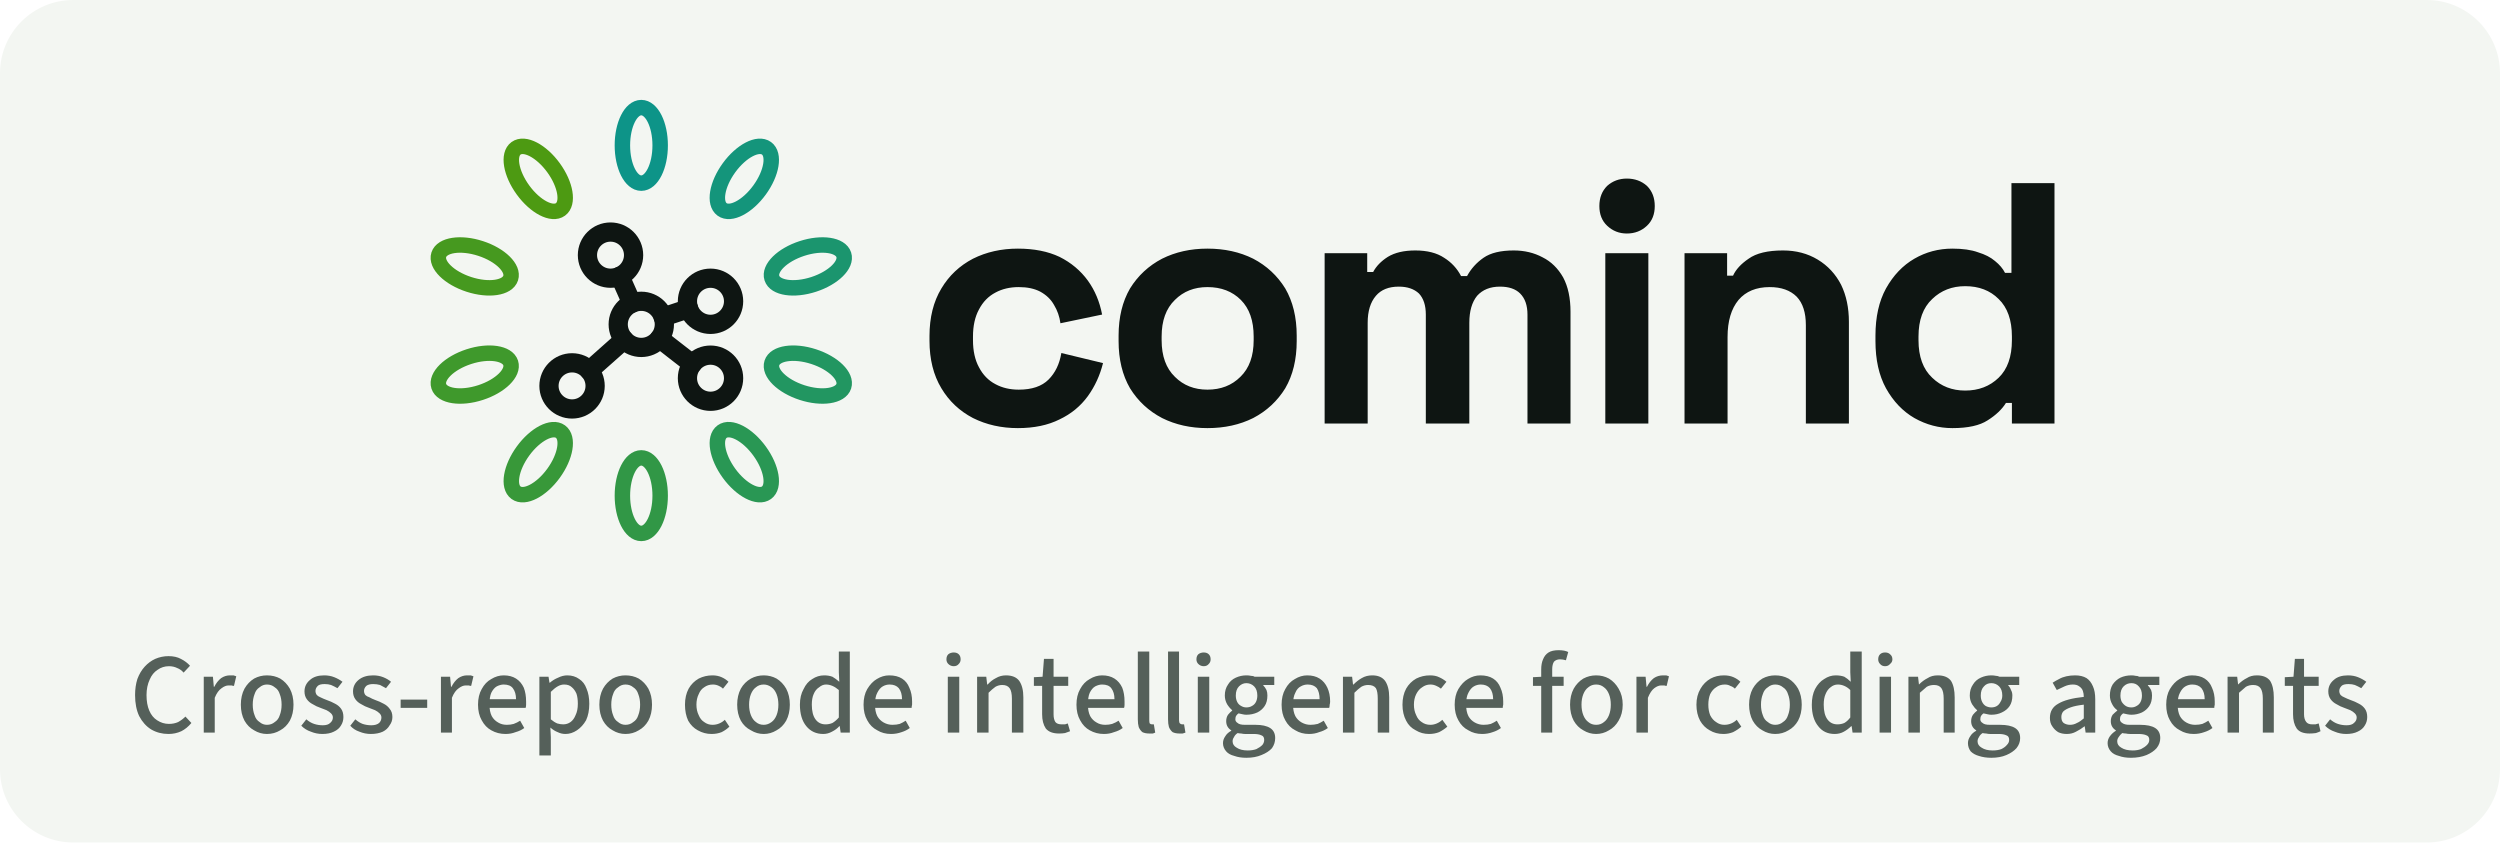
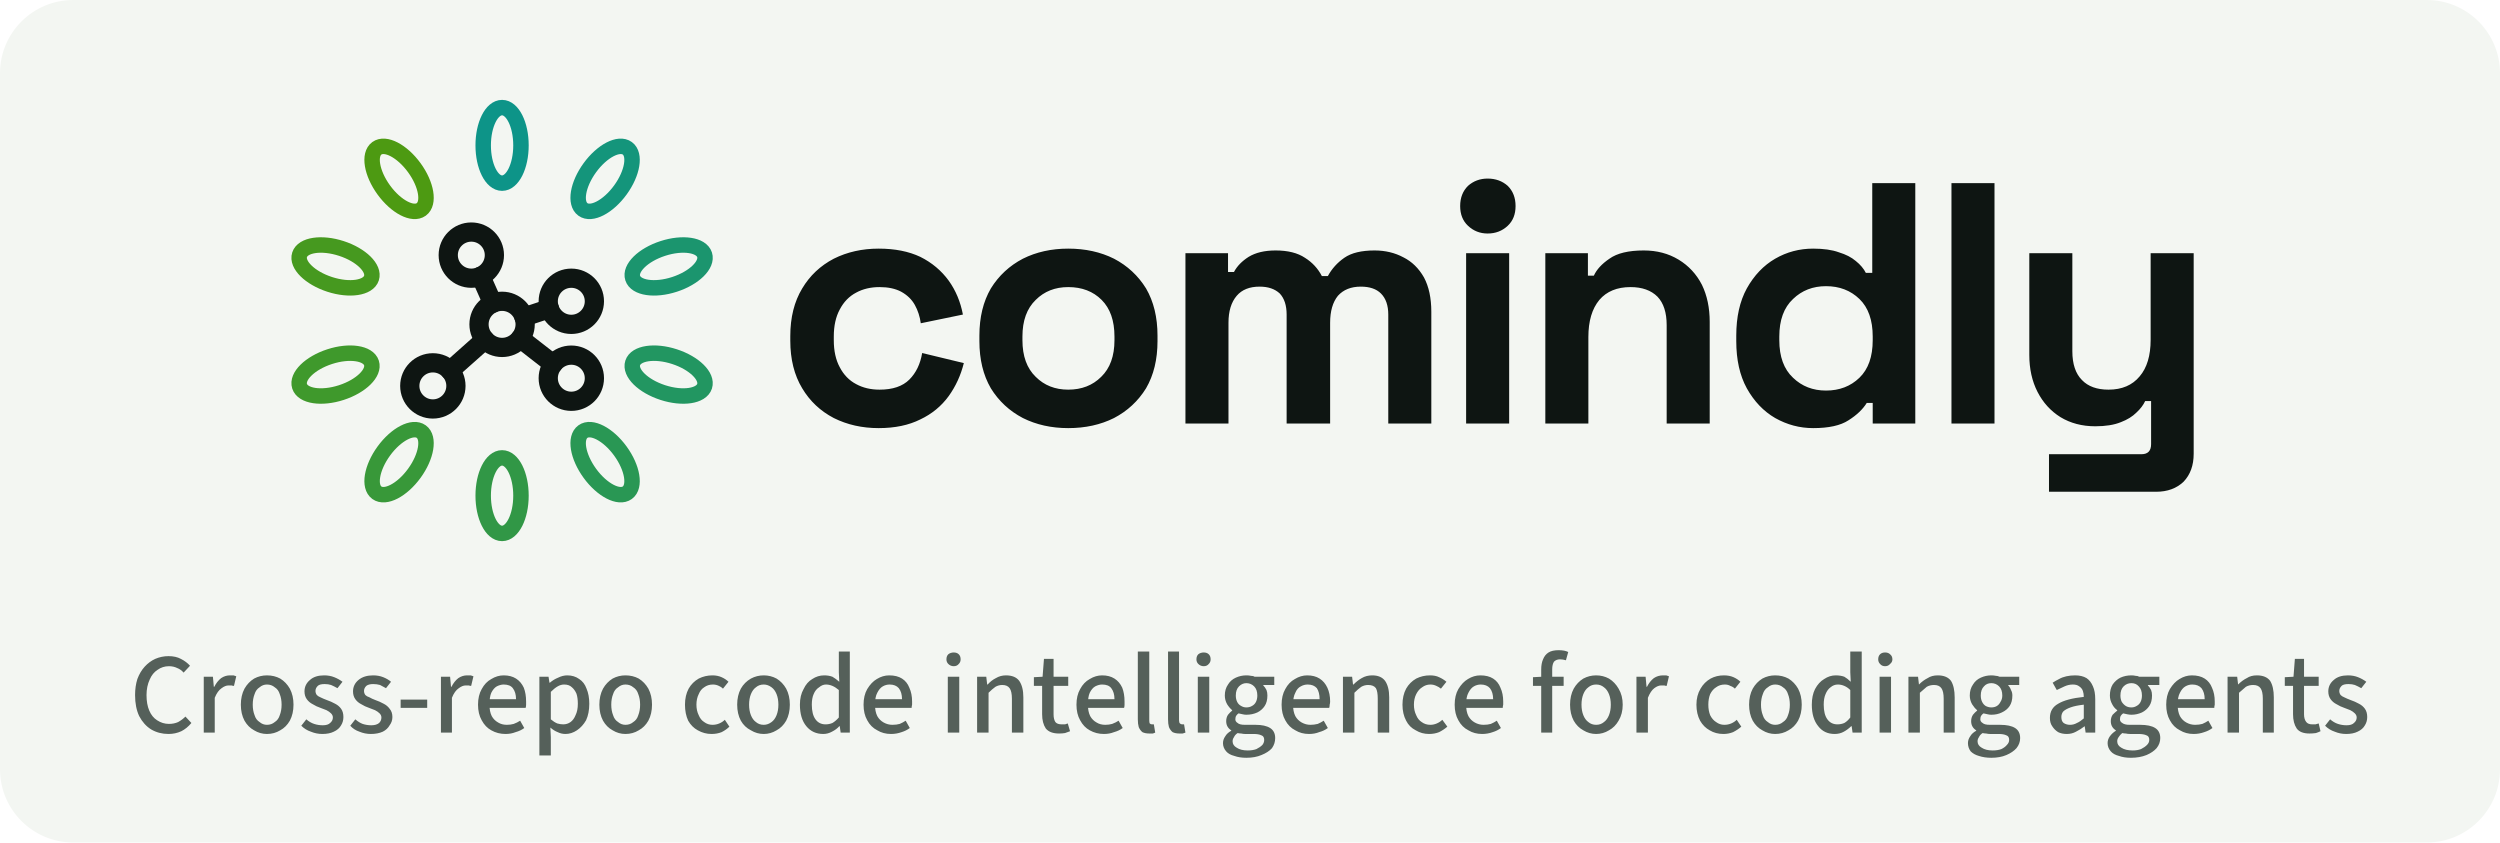
- <svg xmlns="http://www.w3.org/2000/svg" viewBox="0 0 546 184" width="546" height="184" role="img" aria-label="comind: cross-repo code intelligence for coding agents">
+ <svg xmlns="http://www.w3.org/2000/svg" viewBox="0 0 546 184" width="546" height="184" role="img" aria-label="comindly: cross-repo code intelligence for coding agents">
  <rect width="546" height="184" rx="16" fill="#F3F6F2" />
-   <g transform="translate(92.05632 22) scale(0.375)">
+   <g transform="translate(61.65504 22) scale(0.375)">
    <ellipse cx="128.0" cy="26.0" rx="11" ry="22" transform="rotate(0 128.0 26.0)" fill="none" stroke="#0D9488" stroke-width="9" />
    <ellipse cx="188.0" cy="45.5" rx="11" ry="22" transform="rotate(36 188.0 45.5)" fill="none" stroke="#14957B" stroke-width="9" />
    <ellipse cx="225.0" cy="96.5" rx="11" ry="22" transform="rotate(72 225.0 96.5)" fill="none" stroke="#1B956E" stroke-width="9" />
    <ellipse cx="225.0" cy="159.5" rx="11" ry="22" transform="rotate(108 225.0 159.5)" fill="none" stroke="#229661" stroke-width="9" />
    <ellipse cx="188.0" cy="210.5" rx="11" ry="22" transform="rotate(144 188.0 210.5)" fill="none" stroke="#299754" stroke-width="9" />
    <ellipse cx="128.0" cy="230.0" rx="11" ry="22" transform="rotate(180 128.0 230.0)" fill="none" stroke="#319746" stroke-width="9" />
    <ellipse cx="68.0" cy="210.5" rx="11" ry="22" transform="rotate(216 68.0 210.5)" fill="none" stroke="#389839" stroke-width="9" />
    <ellipse cx="31.0" cy="159.5" rx="11" ry="22" transform="rotate(252 31.0 159.5)" fill="none" stroke="#3F992C" stroke-width="9" />
    <ellipse cx="31.0" cy="96.5" rx="11" ry="22" transform="rotate(288 31.0 96.5)" fill="none" stroke="#46991F" stroke-width="9" />
    <ellipse cx="68.0" cy="45.5" rx="11" ry="22" transform="rotate(324 68.0 45.5)" fill="none" stroke="#4D9A12" stroke-width="9" />
    <g transform="translate(128 128) scale(0.56) translate(-128 -124)" fill="none" stroke="#0E1512" stroke-linecap="round" stroke-linejoin="round" stroke-width="20">
      <line x1="177.23" y1="111.59" x2="150.77" y2="120.41" />
      <line x1="181.06" y1="169.27" x2="146.94" y2="142.73" />
      <line x1="110.06" y1="143.94" x2="73.94" y2="176.06" />
      <line x1="118.25" y1="106.07" x2="105.75" y2="77.93" />
      <circle cx="128" cy="128" r="24" />
      <circle cx="200" cy="104" r="24" />
      <circle cx="200" cy="184" r="24" />
      <circle cx="56" cy="192" r="24" />
      <circle cx="96" cy="56" r="24" />
    </g>
  </g>
-   <path d="M222.3 93.5Q216.9 93.5 212.5 91.3Q208.1 89 205.6 84.8Q203 80.5 203 74.4V73.4Q203 67.3 205.6 63Q208.1 58.8 212.5 56.5Q216.9 54.3 222.3 54.3Q227.6 54.3 231.4 56.1Q235.2 58 237.6 61.3Q239.9 64.5 240.7 68.7L231.6 70.6Q231.3 68.4 230.2 66.6Q229.2 64.8 227.2 63.7Q225.3 62.7 222.5 62.7Q219.6 62.7 217.4 63.9Q215.1 65.1 213.8 67.6Q212.5 70 212.5 73.5V74.3Q212.5 77.8 213.8 80.2Q215.1 82.7 217.4 83.9Q219.6 85.1 222.5 85.1Q226.8 85.1 229 82.9Q231.2 80.7 231.8 77.1L240.9 79.3Q239.9 83.3 237.6 86.5Q235.2 89.8 231.4 91.6Q227.6 93.5 222.3 93.5ZM263.7 93.5Q258.2 93.5 253.8 91.3Q249.4 89 246.8 84.8Q244.3 80.5 244.3 74.5V73.3Q244.3 67.3 246.8 63Q249.4 58.8 253.8 56.5Q258.2 54.3 263.7 54.3Q269.3 54.3 273.7 56.5Q278.1 58.8 280.7 63Q283.2 67.3 283.2 73.3V74.5Q283.2 80.5 280.7 84.8Q278.1 89 273.7 91.3Q269.3 93.5 263.7 93.5ZM263.7 85.1Q268.1 85.1 270.9 82.3Q273.8 79.5 273.8 74.3V73.5Q273.8 68.3 271 65.5Q268.2 62.7 263.7 62.7Q259.4 62.7 256.6 65.5Q253.7 68.3 253.7 73.5V74.3Q253.7 79.5 256.6 82.3Q259.4 85.1 263.7 85.1ZM289.3 92.5V55.3H298.6V59.4H299.9Q300.9 57.5 303.1 56.1Q305.4 54.7 309.1 54.7Q313 54.7 315.4 56.3Q317.8 57.8 319.1 60.3H320.4Q321.7 57.9 324 56.3Q326.3 54.7 330.6 54.7Q334.1 54.7 336.9 56.2Q339.7 57.6 341.4 60.6Q343 63.6 343 68.1V92.5H333.6V68.7Q333.6 65.7 332 64.1Q330.5 62.6 327.6 62.6Q324.4 62.6 322.6 64.6Q320.9 66.7 320.9 70.5V92.5H311.4V68.7Q311.4 65.7 309.9 64.1Q308.3 62.6 305.5 62.6Q302.2 62.6 300.5 64.6Q298.7 66.7 298.7 70.5V92.5ZM350.6 92.5V55.3H360V92.5ZM355.3 51Q352.8 51 351 49.3Q349.3 47.7 349.3 45Q349.3 42.3 351 40.6Q352.8 39 355.3 39Q357.9 39 359.7 40.6Q361.4 42.3 361.4 45Q361.4 47.7 359.7 49.3Q357.9 51 355.3 51ZM367.9 92.5V55.3H377.2V60.2H378.5Q379.4 58.2 381.9 56.5Q384.4 54.7 389.4 54.7Q393.7 54.7 397 56.7Q400.3 58.7 402.1 62.2Q403.8 65.7 403.8 70.3V92.5H394.4V71Q394.4 66.9 392.4 64.8Q390.3 62.7 386.5 62.7Q382.1 62.7 379.7 65.5Q377.3 68.4 377.3 73.6V92.5ZM426.4 93.5Q422 93.5 418.1 91.3Q414.3 89.1 411.9 84.8Q409.6 80.6 409.6 74.5V73.3Q409.6 67.2 411.9 63Q414.3 58.7 418.1 56.5Q421.9 54.3 426.4 54.3Q429.8 54.3 432 55.1Q434.3 55.8 435.7 57Q437.2 58.2 437.9 59.6H439.3V40H448.7V92.5H439.4V88H438.1Q436.8 90.1 434.1 91.8Q431.5 93.5 426.4 93.5ZM429.2 85.3Q433.6 85.3 436.5 82.5Q439.4 79.7 439.4 74.3V73.5Q439.4 68.1 436.5 65.3Q433.7 62.5 429.2 62.5Q424.9 62.5 422 65.3Q419 68.1 419 73.5V74.3Q419 79.7 422 82.5Q424.9 85.3 429.2 85.3Z" fill="#0E1512" />
+   <path d="M191.9 93.5Q186.5 93.5 182.1 91.3Q177.7 89 175.2 84.8Q172.6 80.5 172.6 74.4V73.4Q172.6 67.3 175.2 63Q177.7 58.8 182.1 56.5Q186.5 54.3 191.9 54.3Q197.2 54.3 201 56.1Q204.8 58 207.2 61.3Q209.5 64.5 210.3 68.7L201.1 70.6Q200.8 68.4 199.8 66.6Q198.8 64.8 196.8 63.7Q194.9 62.7 192.1 62.7Q189.2 62.7 187 63.9Q184.7 65.1 183.4 67.6Q182.1 70 182.1 73.5V74.3Q182.1 77.8 183.4 80.2Q184.7 82.7 187 83.9Q189.2 85.1 192.1 85.1Q196.4 85.1 198.6 82.9Q200.8 80.7 201.4 77.1L210.5 79.3Q209.5 83.3 207.2 86.5Q204.8 89.8 201 91.6Q197.2 93.5 191.9 93.5ZM233.3 93.5Q227.8 93.5 223.4 91.3Q219 89 216.4 84.8Q213.9 80.5 213.9 74.5V73.3Q213.9 67.3 216.4 63Q219 58.8 223.4 56.5Q227.8 54.3 233.3 54.3Q238.9 54.3 243.3 56.5Q247.7 58.8 250.3 63Q252.8 67.3 252.8 73.3V74.5Q252.8 80.5 250.3 84.8Q247.7 89 243.3 91.3Q238.9 93.5 233.3 93.5ZM233.3 85.1Q237.7 85.1 240.5 82.3Q243.4 79.5 243.4 74.3V73.5Q243.4 68.3 240.6 65.5Q237.8 62.7 233.3 62.7Q229 62.7 226.2 65.5Q223.3 68.3 223.3 73.5V74.3Q223.3 79.5 226.2 82.3Q229 85.1 233.3 85.1ZM258.9 92.5V55.3H268.2V59.4H269.5Q270.5 57.5 272.7 56.1Q275 54.7 278.6 54.7Q282.6 54.7 285 56.3Q287.4 57.8 288.7 60.3H290Q291.3 57.9 293.6 56.3Q295.9 54.7 300.2 54.7Q303.7 54.7 306.5 56.2Q309.3 57.6 311 60.6Q312.6 63.6 312.6 68.1V92.5H303.2V68.7Q303.2 65.7 301.6 64.1Q300.1 62.6 297.2 62.6Q294 62.6 292.2 64.6Q290.5 66.7 290.5 70.5V92.5H281V68.7Q281 65.7 279.5 64.1Q277.9 62.6 275.1 62.6Q271.8 62.6 270.1 64.6Q268.3 66.7 268.3 70.5V92.5ZM320.2 92.5V55.3H329.6V92.5ZM324.9 51Q322.4 51 320.6 49.3Q318.9 47.7 318.9 45Q318.9 42.3 320.6 40.6Q322.4 39 324.9 39Q327.5 39 329.3 40.6Q331 42.3 331 45Q331 47.7 329.3 49.3Q327.5 51 324.9 51ZM337.5 92.5V55.3H346.8V60.2H348.1Q349 58.2 351.5 56.5Q354 54.7 359 54.7Q363.3 54.7 366.6 56.7Q369.9 58.7 371.7 62.2Q373.4 65.7 373.4 70.3V92.5H364V71Q364 66.9 362 64.8Q359.9 62.7 356.1 62.7Q351.7 62.7 349.3 65.5Q346.9 68.4 346.9 73.6V92.5ZM396 93.5Q391.6 93.5 387.7 91.3Q383.9 89.1 381.5 84.8Q379.2 80.6 379.2 74.5V73.3Q379.2 67.2 381.5 63Q383.9 58.7 387.7 56.5Q391.5 54.3 396 54.3Q399.4 54.3 401.6 55.1Q403.9 55.8 405.3 57Q406.8 58.2 407.5 59.6H408.9V40H418.3V92.5H409V88H407.7Q406.4 90.1 403.7 91.8Q401.1 93.5 396 93.5ZM398.8 85.3Q403.2 85.3 406.1 82.5Q409 79.7 409 74.3V73.5Q409 68.1 406.1 65.3Q403.2 62.5 398.8 62.5Q394.5 62.5 391.6 65.3Q388.6 68.1 388.6 73.5V74.3Q388.6 79.7 391.6 82.5Q394.5 85.3 398.8 85.3ZM426.2 92.5V40H435.6V92.5ZM447.5 107.4V99.2H467.7Q469.8 99.2 469.8 97V87.6H468.5Q467.9 88.9 466.6 90.1Q465.3 91.4 463.2 92.2Q461 93.1 457.6 93.1Q453.3 93.1 450 91.1Q446.8 89.1 445 85.6Q443.2 82.1 443.2 77.5V55.3H452.6V76.7Q452.6 80.9 454.7 83Q456.7 85.1 460.5 85.1Q464.9 85.1 467.3 82.2Q469.7 79.4 469.7 74.2V55.3H479.1V99.1Q479.1 102.9 476.9 105.2Q474.6 107.4 470.9 107.4Z" fill="#0E1512" />
  <path d="M36.8 160.3Q34.7 160.3 33 159.3Q31.4 158.3 30.4 156.4Q29.5 154.5 29.5 151.8Q29.5 149.9 30 148.3Q30.6 146.7 31.6 145.6Q32.6 144.5 33.9 143.9Q35.3 143.3 36.8 143.3Q38.4 143.3 39.5 143.9Q40.7 144.5 41.5 145.4L40.1 146.9Q39.5 146.2 38.7 145.9Q37.9 145.5 36.9 145.5Q35.5 145.5 34.4 146.3Q33.3 147 32.7 148.4Q32 149.9 32 151.8Q32 153.8 32.6 155.2Q33.2 156.6 34.3 157.3Q35.5 158.1 36.9 158.1Q38 158.1 38.9 157.7Q39.8 157.2 40.5 156.5L41.8 157.9Q40.8 159.1 39.6 159.7Q38.3 160.3 36.8 160.3ZM44.5 160V147.8H46.5L46.7 150H46.8Q47.4 148.8 48.3 148.1Q49.2 147.5 50.2 147.5Q50.7 147.5 51 147.5Q51.3 147.6 51.6 147.7L51.1 149.8Q50.8 149.8 50.6 149.7Q50.3 149.7 49.9 149.7Q49.2 149.7 48.4 150.3Q47.5 150.9 46.9 152.4V160ZM58.3 160.3Q56.8 160.3 55.5 159.5Q54.2 158.8 53.4 157.4Q52.6 155.9 52.6 153.9Q52.6 151.9 53.4 150.4Q54.2 149 55.5 148.2Q56.8 147.5 58.3 147.5Q59.9 147.5 61.2 148.2Q62.5 149 63.3 150.4Q64.1 151.9 64.1 153.9Q64.1 155.9 63.3 157.4Q62.5 158.8 61.2 159.5Q59.9 160.3 58.3 160.3ZM58.3 158.3Q59.3 158.3 60 157.7Q60.8 157.2 61.1 156.2Q61.5 155.2 61.5 153.9Q61.5 152.6 61.1 151.6Q60.8 150.6 60 150.1Q59.3 149.5 58.3 149.5Q57.4 149.5 56.7 150.1Q55.9 150.6 55.6 151.6Q55.2 152.6 55.2 153.9Q55.2 155.2 55.6 156.2Q55.9 157.2 56.7 157.7Q57.4 158.3 58.3 158.3ZM70.4 160.3Q69.1 160.3 67.9 159.8Q66.7 159.4 65.8 158.5L66.9 157.1Q67.7 157.8 68.6 158.1Q69.5 158.4 70.5 158.4Q71.6 158.4 72.1 157.9Q72.7 157.4 72.7 156.7Q72.7 156.2 72.3 155.8Q71.9 155.4 71.3 155.1Q70.7 154.9 70 154.6Q69.1 154.3 68.3 153.8Q67.5 153.4 67 152.7Q66.5 152 66.5 151Q66.5 149.5 67.7 148.5Q68.8 147.5 70.8 147.5Q72 147.5 73 147.9Q74 148.3 74.8 148.9L73.7 150.3Q73 149.9 72.3 149.6Q71.7 149.4 70.9 149.4Q69.8 149.4 69.4 149.8Q68.9 150.3 68.9 150.9Q68.9 151.4 69.2 151.8Q69.5 152.1 70 152.3Q70.6 152.6 71.4 152.9Q72.3 153.2 73.2 153.7Q74 154.1 74.5 154.8Q75 155.5 75 156.6Q75 157.6 74.5 158.4Q74 159.3 72.9 159.8Q71.9 160.3 70.4 160.3ZM81 160.3Q79.7 160.3 78.5 159.8Q77.3 159.4 76.5 158.5L77.6 157.1Q78.4 157.8 79.2 158.1Q80.1 158.4 81.1 158.4Q82.2 158.4 82.8 157.9Q83.3 157.4 83.3 156.7Q83.3 156.2 82.9 155.8Q82.5 155.4 81.9 155.1Q81.3 154.9 80.6 154.6Q79.7 154.3 78.9 153.8Q78.1 153.4 77.6 152.7Q77.1 152 77.1 151Q77.1 149.5 78.3 148.5Q79.5 147.5 81.5 147.5Q82.7 147.5 83.7 147.9Q84.7 148.3 85.4 148.9L84.3 150.3Q83.6 149.9 83 149.6Q82.3 149.4 81.5 149.4Q80.5 149.4 80 149.8Q79.5 150.3 79.5 150.9Q79.5 151.4 79.8 151.8Q80.1 152.1 80.7 152.3Q81.2 152.6 82 152.9Q82.9 153.2 83.8 153.7Q84.6 154.1 85.1 154.8Q85.7 155.5 85.7 156.6Q85.7 157.6 85.1 158.4Q84.6 159.3 83.6 159.8Q82.5 160.3 81 160.3ZM87.5 154.6V152.8H93.3V154.6ZM96.3 160V147.8H98.3L98.5 150H98.6Q99.2 148.8 100.1 148.1Q101 147.5 102 147.5Q102.5 147.5 102.8 147.5Q103.1 147.6 103.4 147.7L102.9 149.8Q102.6 149.8 102.4 149.7Q102.1 149.7 101.7 149.7Q101 149.7 100.2 150.3Q99.3 150.9 98.7 152.4V160ZM110.4 160.3Q108.7 160.3 107.3 159.5Q106 158.8 105.2 157.3Q104.4 155.9 104.4 153.9Q104.4 151.9 105.2 150.5Q106 149 107.3 148.3Q108.6 147.5 110 147.5Q111.6 147.5 112.7 148.2Q113.8 148.9 114.4 150.2Q114.9 151.5 114.9 153.2Q114.9 153.6 114.9 153.9Q114.9 154.3 114.8 154.6H106.2V152.7H112.7Q112.7 151.2 112 150.3Q111.4 149.5 110 149.5Q109.3 149.5 108.5 149.9Q107.8 150.3 107.3 151.3Q106.9 152.2 106.9 153.9Q106.9 155.4 107.4 156.4Q107.9 157.3 108.8 157.8Q109.6 158.3 110.7 158.3Q111.5 158.3 112.2 158.1Q113 157.8 113.6 157.4L114.5 159Q113.7 159.6 112.6 159.9Q111.6 160.3 110.4 160.3ZM117.8 165V147.8H119.8L120 149.1H120.1Q120.9 148.4 121.9 148Q122.9 147.5 123.9 147.5Q125.4 147.5 126.5 148.3Q127.6 149 128.1 150.4Q128.7 151.8 128.7 153.7Q128.7 155.8 128 157.3Q127.2 158.7 126 159.5Q124.8 160.3 123.5 160.3Q122.6 160.3 121.8 159.9Q121 159.6 120.2 158.9L120.3 161V165ZM123 158.2Q123.9 158.2 124.6 157.7Q125.3 157.2 125.7 156.2Q126.2 155.2 126.2 153.7Q126.2 152.4 125.9 151.5Q125.5 150.6 124.9 150.1Q124.3 149.5 123.2 149.5Q122.5 149.5 121.8 149.9Q121.1 150.3 120.3 151.1V157.1Q121 157.7 121.7 158Q122.4 158.2 123 158.2ZM136.6 160.3Q135.1 160.3 133.8 159.5Q132.5 158.8 131.7 157.4Q130.9 155.9 130.9 153.9Q130.9 151.9 131.7 150.4Q132.5 149 133.8 148.2Q135.1 147.5 136.6 147.5Q138.2 147.5 139.5 148.2Q140.8 149 141.6 150.4Q142.4 151.9 142.4 153.9Q142.4 155.9 141.6 157.4Q140.8 158.8 139.5 159.5Q138.2 160.3 136.6 160.3ZM136.6 158.3Q137.6 158.3 138.3 157.7Q139.1 157.2 139.4 156.2Q139.8 155.2 139.8 153.9Q139.8 152.6 139.4 151.6Q139.1 150.6 138.3 150.1Q137.6 149.5 136.6 149.5Q135.7 149.5 135 150.1Q134.2 150.6 133.9 151.6Q133.5 152.6 133.5 153.9Q133.5 155.2 133.9 156.2Q134.2 157.2 135 157.7Q135.7 158.3 136.6 158.3ZM155.4 160.3Q153.8 160.3 152.4 159.5Q151.1 158.8 150.3 157.4Q149.6 155.9 149.6 153.9Q149.6 151.9 150.4 150.4Q151.2 149 152.6 148.2Q154 147.5 155.6 147.5Q156.7 147.5 157.6 147.9Q158.5 148.3 159.1 148.9L157.9 150.4Q157.5 150 157 149.8Q156.4 149.5 155.7 149.5Q154.6 149.5 153.8 150.1Q153 150.6 152.6 151.6Q152.1 152.6 152.1 153.9Q152.1 155.2 152.6 156.2Q153 157.2 153.8 157.7Q154.6 158.3 155.6 158.3Q156.4 158.3 157.1 158Q157.8 157.7 158.3 157.2L159.3 158.7Q158.6 159.4 157.6 159.9Q156.6 160.3 155.4 160.3ZM166.8 160.3Q165.3 160.3 164 159.5Q162.6 158.8 161.8 157.4Q161 155.9 161 153.9Q161 151.9 161.8 150.4Q162.6 149 164 148.2Q165.3 147.5 166.8 147.5Q168.3 147.5 169.6 148.2Q170.9 149 171.7 150.4Q172.5 151.9 172.5 153.9Q172.5 155.9 171.7 157.4Q170.9 158.8 169.6 159.5Q168.3 160.3 166.8 160.3ZM166.8 158.3Q167.7 158.3 168.5 157.7Q169.2 157.2 169.6 156.2Q170 155.2 170 153.9Q170 152.6 169.6 151.6Q169.2 150.6 168.5 150.1Q167.7 149.5 166.8 149.5Q165.8 149.5 165.1 150.1Q164.4 150.6 164 151.6Q163.6 152.6 163.6 153.9Q163.6 155.2 164 156.2Q164.4 157.2 165.1 157.7Q165.8 158.3 166.8 158.3ZM179.8 160.3Q177.5 160.3 176.1 158.6Q174.7 156.9 174.7 153.9Q174.7 151.9 175.5 150.5Q176.2 149 177.4 148.3Q178.6 147.5 180 147.5Q181 147.5 181.8 147.8Q182.5 148.2 183.3 148.9L183.2 146.8V142.3H185.6V160H183.6L183.4 158.6H183.3Q182.7 159.3 181.7 159.8Q180.8 160.3 179.8 160.3ZM180.3 158.2Q181.1 158.2 181.8 157.9Q182.5 157.5 183.2 156.7V150.7Q182.5 150.1 181.8 149.8Q181.1 149.5 180.4 149.5Q179.6 149.5 178.9 150.1Q178.1 150.6 177.7 151.6Q177.3 152.5 177.3 153.9Q177.3 156 178.1 157.1Q178.9 158.2 180.3 158.2ZM194.6 160.3Q192.9 160.3 191.6 159.5Q190.2 158.8 189.4 157.3Q188.6 155.9 188.6 153.9Q188.6 151.9 189.4 150.5Q190.3 149 191.5 148.3Q192.8 147.5 194.2 147.5Q195.9 147.5 197 148.2Q198.1 148.9 198.6 150.2Q199.2 151.5 199.2 153.2Q199.2 153.6 199.2 153.9Q199.1 154.3 199.1 154.6H190.5V152.7H197Q197 151.2 196.3 150.3Q195.6 149.5 194.3 149.5Q193.5 149.5 192.8 149.9Q192.1 150.3 191.6 151.3Q191.1 152.2 191.1 153.9Q191.1 155.4 191.6 156.4Q192.1 157.3 193 157.8Q193.9 158.3 194.9 158.3Q195.8 158.3 196.5 158.1Q197.2 157.8 197.8 157.4L198.7 159Q197.9 159.6 196.9 159.9Q195.8 160.3 194.6 160.3ZM207 160V147.8H209.5V160ZM208.3 145.5Q207.6 145.5 207.1 145Q206.7 144.6 206.7 144Q206.7 143.3 207.1 142.9Q207.6 142.5 208.3 142.5Q209 142.5 209.4 142.9Q209.8 143.3 209.8 144Q209.8 144.6 209.4 145Q209 145.5 208.3 145.5ZM213.4 160V147.8H215.4L215.6 149.5H215.7Q216.5 148.6 217.5 148.1Q218.5 147.5 219.7 147.5Q221.7 147.5 222.6 148.7Q223.5 150 223.5 152.3V160H221V152.6Q221 151 220.5 150.3Q220 149.6 218.9 149.6Q218.1 149.6 217.4 150Q216.7 150.5 215.9 151.3V160ZM231.3 160.2Q229.3 160.2 228.4 159.1Q227.6 157.9 227.6 156V149.8H225.8V147.9L227.7 147.8L228 143.9H230.1V147.8H233.3V149.8H230.1V156Q230.1 157.1 230.5 157.7Q230.9 158.2 231.9 158.2Q232.2 158.2 232.6 158.2Q232.9 158.1 233.2 158L233.7 159.7Q233.2 159.9 232.6 160.1Q232 160.2 231.3 160.2ZM241.1 160.3Q239.4 160.3 238 159.5Q236.7 158.8 235.9 157.3Q235.1 155.9 235.1 153.9Q235.1 151.9 235.9 150.5Q236.7 149 238 148.3Q239.3 147.5 240.7 147.5Q242.3 147.5 243.4 148.2Q244.5 148.9 245.1 150.2Q245.6 151.5 245.6 153.2Q245.6 153.6 245.6 153.9Q245.6 154.3 245.5 154.6H236.9V152.7H243.4Q243.4 151.2 242.7 150.3Q242.1 149.5 240.7 149.5Q240 149.5 239.2 149.9Q238.5 150.3 238 151.3Q237.6 152.2 237.6 153.9Q237.6 155.4 238.1 156.4Q238.6 157.3 239.5 157.8Q240.3 158.3 241.4 158.3Q242.2 158.3 242.9 158.1Q243.7 157.8 244.3 157.4L245.2 159Q244.4 159.6 243.3 159.9Q242.3 160.3 241.1 160.3ZM251 160.2Q250.1 160.2 249.5 159.9Q249 159.5 248.7 158.8Q248.5 158.1 248.5 157.1V142.3H251V157.3Q251 157.8 251.1 158Q251.3 158.2 251.6 158.2Q251.7 158.2 251.8 158.2Q251.9 158.2 252 158.2L252.3 160Q252.1 160.1 251.8 160.2Q251.4 160.2 251 160.2ZM257.6 160.2Q256.7 160.2 256.1 159.9Q255.6 159.5 255.3 158.8Q255.1 158.1 255.1 157.1V142.3H257.5V157.3Q257.5 157.8 257.7 158Q257.9 158.2 258.2 158.2Q258.3 158.2 258.3 158.2Q258.4 158.2 258.6 158.2L258.9 160Q258.7 160.1 258.3 160.2Q258 160.2 257.6 160.2ZM261.6 160V147.8H264.1V160ZM262.9 145.5Q262.2 145.5 261.7 145Q261.3 144.6 261.3 144Q261.3 143.3 261.7 142.9Q262.2 142.5 262.9 142.5Q263.6 142.5 264 142.9Q264.4 143.3 264.4 144Q264.4 144.6 264 145Q263.6 145.5 262.9 145.5ZM272.2 165.5Q270.7 165.5 269.6 165.1Q268.4 164.8 267.8 164.1Q267.1 163.3 267.1 162.3Q267.1 161.5 267.6 160.8Q268 160.1 268.9 159.6V159.5Q268.4 159.2 268.1 158.7Q267.8 158.2 267.8 157.5Q267.8 156.7 268.2 156.1Q268.6 155.6 269.1 155.2V155.1Q268.5 154.6 268 153.8Q267.5 152.9 267.5 151.9Q267.5 150.5 268.2 149.5Q268.8 148.5 269.9 148Q271 147.5 272.2 147.5Q272.8 147.5 273.2 147.6Q273.7 147.6 274 147.8H278.3V149.6H275.9V149.7Q276.3 150.1 276.6 150.7Q276.8 151.2 276.8 151.9Q276.8 153.3 276.2 154.2Q275.6 155.1 274.6 155.6Q273.5 156.1 272.2 156.1Q271.8 156.1 271.4 156Q270.9 155.9 270.5 155.8Q270.2 156 270 156.3Q269.8 156.6 269.8 157.1Q269.8 157.6 270.3 157.9Q270.7 158.3 271.9 158.3H274.2Q276.3 158.3 277.4 159Q278.5 159.7 278.5 161.2Q278.5 162.4 277.8 163.4Q277 164.3 275.5 164.9Q274.1 165.5 272.2 165.5ZM272.2 154.5Q272.9 154.5 273.4 154.2Q274 153.9 274.3 153.3Q274.6 152.7 274.6 151.9Q274.6 150.6 273.9 149.9Q273.2 149.2 272.2 149.2Q271.3 149.2 270.6 149.9Q269.9 150.6 269.9 151.9Q269.9 152.7 270.2 153.3Q270.5 153.9 271.1 154.2Q271.6 154.5 272.2 154.5ZM272.5 163.9Q273.6 163.9 274.4 163.6Q275.2 163.2 275.7 162.7Q276.1 162.2 276.1 161.6Q276.1 160.8 275.5 160.6Q274.9 160.3 273.8 160.3H271.9Q271.5 160.3 271.1 160.2Q270.7 160.2 270.3 160.1Q269.7 160.5 269.5 161Q269.2 161.4 269.2 161.9Q269.2 162.8 270.1 163.3Q271 163.9 272.5 163.9ZM285.9 160.3Q284.2 160.3 282.9 159.5Q281.5 158.8 280.7 157.3Q279.9 155.9 279.9 153.9Q279.9 151.9 280.7 150.5Q281.5 149 282.8 148.3Q284.1 147.5 285.5 147.5Q287.1 147.5 288.2 148.2Q289.3 148.9 289.9 150.2Q290.5 151.5 290.5 153.2Q290.5 153.6 290.4 153.9Q290.4 154.3 290.3 154.6H281.7V152.7H288.2Q288.2 151.2 287.6 150.3Q286.9 149.5 285.6 149.5Q284.8 149.5 284.1 149.9Q283.3 150.3 282.9 151.3Q282.4 152.2 282.4 153.9Q282.4 155.4 282.9 156.4Q283.4 157.3 284.3 157.8Q285.2 158.3 286.2 158.3Q287 158.3 287.8 158.1Q288.5 157.8 289.1 157.4L290 159Q289.2 159.6 288.1 159.9Q287.1 160.3 285.9 160.3ZM293.3 160V147.8H295.3L295.5 149.5H295.6Q296.5 148.6 297.4 148.1Q298.4 147.5 299.7 147.5Q301.6 147.5 302.5 148.7Q303.4 150 303.4 152.3V160H300.9V152.6Q300.9 151 300.5 150.3Q300 149.6 298.8 149.6Q298 149.6 297.3 150Q296.6 150.5 295.8 151.3V160ZM312.1 160.3Q310.5 160.3 309.2 159.5Q307.8 158.8 307.1 157.4Q306.3 155.9 306.3 153.9Q306.3 151.9 307.1 150.4Q307.9 149 309.3 148.2Q310.7 147.5 312.3 147.5Q313.5 147.5 314.3 147.9Q315.2 148.3 315.9 148.9L314.7 150.4Q314.2 150 313.7 149.8Q313.1 149.5 312.4 149.5Q311.4 149.5 310.6 150.1Q309.8 150.6 309.3 151.6Q308.8 152.6 308.8 153.9Q308.8 155.2 309.3 156.2Q309.7 157.2 310.5 157.7Q311.3 158.3 312.4 158.3Q313.1 158.3 313.8 158Q314.5 157.7 315 157.2L316.1 158.7Q315.3 159.4 314.3 159.9Q313.3 160.3 312.1 160.3ZM323.7 160.3Q322 160.3 320.7 159.5Q319.3 158.8 318.5 157.3Q317.7 155.9 317.7 153.9Q317.7 151.9 318.5 150.5Q319.4 149 320.6 148.3Q321.9 147.5 323.3 147.5Q325 147.5 326.1 148.2Q327.2 148.9 327.7 150.2Q328.3 151.5 328.3 153.2Q328.3 153.6 328.3 153.9Q328.2 154.3 328.2 154.6H319.6V152.7H326.1Q326.1 151.2 325.4 150.3Q324.7 149.5 323.4 149.5Q322.6 149.5 321.9 149.9Q321.2 150.3 320.7 151.3Q320.2 152.2 320.2 153.9Q320.2 155.4 320.7 156.4Q321.2 157.3 322.1 157.8Q323 158.3 324 158.3Q324.9 158.3 325.6 158.1Q326.3 157.8 326.9 157.4L327.8 159Q327 159.6 326 159.9Q324.9 160.3 323.7 160.3ZM336.6 160V146.2Q336.6 144.9 337 144Q337.4 143 338.2 142.5Q339 142 340.4 142Q341 142 341.6 142.1Q342.1 142.2 342.5 142.4L342 144.2Q341.3 144 340.7 144Q339.9 144 339.4 144.5Q339 145.1 339 146.2V160ZM334.8 149.8V147.9L336.7 147.8H341.5V149.8ZM348.6 160.3Q347.1 160.3 345.8 159.5Q344.5 158.8 343.7 157.4Q342.9 155.9 342.9 153.9Q342.9 151.9 343.7 150.4Q344.5 149 345.8 148.2Q347.1 147.5 348.6 147.5Q350.1 147.5 351.4 148.2Q352.7 149 353.5 150.4Q354.4 151.9 354.4 153.9Q354.4 155.9 353.5 157.4Q352.7 158.8 351.4 159.5Q350.1 160.3 348.6 160.3ZM348.6 158.3Q349.6 158.3 350.3 157.7Q351 157.2 351.4 156.2Q351.8 155.2 351.8 153.9Q351.8 152.6 351.4 151.6Q351 150.6 350.3 150.1Q349.6 149.5 348.6 149.5Q347.6 149.5 346.9 150.1Q346.2 150.6 345.8 151.6Q345.4 152.6 345.4 153.9Q345.4 155.2 345.8 156.2Q346.2 157.2 346.9 157.7Q347.6 158.3 348.6 158.3ZM357.4 160V147.8H359.4L359.6 150H359.7Q360.3 148.8 361.2 148.1Q362.1 147.5 363.2 147.5Q363.6 147.5 363.9 147.5Q364.2 147.6 364.5 147.7L364 149.8Q363.7 149.8 363.5 149.7Q363.2 149.7 362.8 149.7Q362.1 149.7 361.3 150.3Q360.5 150.9 359.9 152.4V160ZM376.4 160.3Q374.7 160.3 373.4 159.5Q372.1 158.8 371.3 157.4Q370.5 155.9 370.5 153.9Q370.5 151.9 371.4 150.4Q372.2 149 373.6 148.2Q374.9 147.5 376.5 147.5Q377.7 147.5 378.6 147.9Q379.5 148.3 380.1 148.9L378.9 150.4Q378.5 150 377.9 149.8Q377.4 149.5 376.7 149.5Q375.6 149.5 374.8 150.1Q374 150.6 373.5 151.6Q373.1 152.6 373.1 153.9Q373.1 155.2 373.5 156.2Q374 157.2 374.8 157.7Q375.6 158.3 376.6 158.3Q377.4 158.3 378.1 158Q378.8 157.7 379.3 157.2L380.3 158.7Q379.5 159.4 378.5 159.9Q377.5 160.3 376.4 160.3ZM387.7 160.3Q386.2 160.3 384.9 159.5Q383.6 158.8 382.8 157.4Q382 155.9 382 153.9Q382 151.9 382.8 150.4Q383.6 149 384.9 148.2Q386.2 147.5 387.7 147.5Q389.3 147.5 390.6 148.2Q391.9 149 392.7 150.4Q393.5 151.9 393.5 153.9Q393.5 155.9 392.7 157.4Q391.9 158.8 390.6 159.5Q389.3 160.3 387.7 160.3ZM387.7 158.3Q388.7 158.3 389.4 157.7Q390.2 157.2 390.5 156.2Q390.9 155.2 390.9 153.9Q390.9 152.6 390.5 151.6Q390.2 150.6 389.4 150.1Q388.7 149.5 387.7 149.5Q386.8 149.5 386.1 150.1Q385.3 150.6 385 151.6Q384.6 152.6 384.6 153.9Q384.6 155.2 385 156.2Q385.3 157.2 386.1 157.7Q386.8 158.3 387.7 158.3ZM400.7 160.3Q398.4 160.3 397.1 158.6Q395.7 156.9 395.7 153.9Q395.7 151.9 396.4 150.5Q397.2 149 398.4 148.3Q399.6 147.5 400.9 147.5Q402 147.5 402.8 147.8Q403.5 148.2 404.2 148.9L404.1 146.8V142.3H406.6V160H404.6L404.4 158.6H404.3Q403.6 159.3 402.7 159.8Q401.8 160.3 400.7 160.3ZM401.3 158.2Q402.1 158.2 402.8 157.9Q403.5 157.5 404.1 156.7V150.7Q403.5 150.1 402.8 149.8Q402.1 149.5 401.4 149.5Q400.5 149.5 399.8 150.1Q399.1 150.6 398.7 151.6Q398.3 152.5 398.3 153.9Q398.3 156 399.1 157.1Q399.9 158.2 401.3 158.2ZM410.5 160V147.8H413V160ZM411.7 145.5Q411 145.5 410.6 145Q410.2 144.6 410.2 144Q410.2 143.3 410.6 142.9Q411 142.5 411.7 142.5Q412.4 142.5 412.8 142.9Q413.3 143.3 413.3 144Q413.3 144.6 412.8 145Q412.4 145.5 411.7 145.5ZM416.8 160V147.8H418.9L419.1 149.5H419.1Q420 148.6 421 148.1Q421.9 147.5 423.2 147.5Q425.2 147.5 426.1 148.7Q426.9 150 426.9 152.3V160H424.5V152.6Q424.5 151 424 150.3Q423.5 149.6 422.4 149.6Q421.5 149.6 420.8 150Q420.2 150.5 419.3 151.3V160ZM434.9 165.5Q433.4 165.5 432.2 165.1Q431.1 164.8 430.4 164.1Q429.8 163.3 429.8 162.3Q429.8 161.5 430.3 160.8Q430.7 160.1 431.6 159.6V159.5Q431.1 159.2 430.8 158.7Q430.5 158.2 430.5 157.5Q430.5 156.7 430.9 156.1Q431.3 155.6 431.8 155.2V155.1Q431.2 154.6 430.7 153.8Q430.2 152.9 430.2 151.9Q430.2 150.5 430.9 149.5Q431.5 148.5 432.6 148Q433.7 147.5 434.9 147.5Q435.4 147.5 435.9 147.6Q436.3 147.6 436.7 147.8H441V149.6H438.6V149.7Q439 150.1 439.2 150.7Q439.5 151.2 439.5 151.9Q439.5 153.3 438.9 154.2Q438.3 155.1 437.2 155.6Q436.2 156.1 434.9 156.1Q434.5 156.1 434.1 156Q433.6 155.9 433.2 155.8Q432.9 156 432.7 156.3Q432.5 156.6 432.5 157.1Q432.5 157.6 433 157.9Q433.4 158.3 434.6 158.3H436.8Q439 158.3 440.1 159Q441.2 159.7 441.2 161.2Q441.2 162.4 440.4 163.4Q439.6 164.3 438.2 164.9Q436.8 165.5 434.9 165.5ZM434.9 154.5Q435.6 154.5 436.1 154.2Q436.6 153.9 436.9 153.3Q437.3 152.7 437.3 151.9Q437.3 150.6 436.6 149.9Q435.9 149.2 434.9 149.2Q433.9 149.2 433.3 149.9Q432.6 150.6 432.6 151.9Q432.6 152.7 432.9 153.3Q433.2 153.9 433.7 154.2Q434.3 154.5 434.9 154.5ZM435.2 163.9Q436.3 163.9 437.1 163.6Q437.9 163.2 438.3 162.7Q438.8 162.2 438.8 161.6Q438.8 160.8 438.2 160.6Q437.6 160.3 436.5 160.3H434.6Q434.2 160.3 433.8 160.2Q433.4 160.2 433 160.1Q432.4 160.5 432.2 161Q431.9 161.4 431.9 161.9Q431.9 162.8 432.8 163.3Q433.7 163.9 435.2 163.9ZM451.4 160.3Q450.3 160.3 449.5 159.9Q448.7 159.4 448.2 158.6Q447.7 157.9 447.7 156.8Q447.7 154.7 449.5 153.7Q451.3 152.6 455.1 152.2Q455.1 151.5 454.9 150.9Q454.7 150.3 454.1 149.9Q453.6 149.5 452.7 149.5Q451.8 149.5 450.9 149.9Q450 150.3 449.2 150.7L448.3 149.1Q448.9 148.7 449.7 148.3Q450.4 147.9 451.3 147.7Q452.2 147.5 453.2 147.5Q454.7 147.5 455.7 148.1Q456.6 148.7 457.1 149.9Q457.6 151 457.6 152.7V160H455.5L455.3 158.6H455.3Q454.4 159.3 453.4 159.8Q452.5 160.3 451.4 160.3ZM452.1 158.3Q452.9 158.3 453.6 157.9Q454.3 157.6 455.1 156.9V153.9Q453.3 154.1 452.2 154.5Q451.1 154.9 450.6 155.4Q450.2 155.9 450.2 156.6Q450.2 157.5 450.7 157.9Q451.3 158.3 452.1 158.3ZM465.4 165.5Q463.9 165.5 462.8 165.1Q461.6 164.8 461 164.1Q460.3 163.3 460.3 162.3Q460.3 161.5 460.8 160.8Q461.3 160.1 462.1 159.6V159.5Q461.6 159.2 461.3 158.7Q461 158.2 461 157.5Q461 156.7 461.4 156.1Q461.9 155.6 462.4 155.2V155.1Q461.7 154.6 461.3 153.8Q460.8 152.9 460.8 151.9Q460.8 150.5 461.4 149.5Q462.1 148.5 463.1 148Q464.2 147.5 465.5 147.5Q466 147.5 466.4 147.6Q466.9 147.6 467.2 147.8H471.6V149.6H469.1V149.7Q469.5 150.1 469.8 150.7Q470 151.2 470 151.9Q470 153.3 469.4 154.2Q468.8 155.1 467.8 155.6Q466.7 156.1 465.5 156.1Q465.1 156.1 464.6 156Q464.2 155.9 463.7 155.8Q463.4 156 463.2 156.3Q463 156.6 463 157.1Q463 157.6 463.5 157.9Q464 158.3 465.1 158.3H467.4Q469.6 158.3 470.7 159Q471.8 159.7 471.8 161.2Q471.8 162.4 471 163.4Q470.2 164.3 468.8 164.9Q467.3 165.5 465.4 165.5ZM465.5 154.5Q466.1 154.5 466.6 154.2Q467.2 153.9 467.5 153.3Q467.8 152.7 467.8 151.9Q467.8 150.6 467.1 149.9Q466.5 149.2 465.5 149.2Q464.5 149.2 463.8 149.9Q463.1 150.6 463.1 151.9Q463.1 152.7 463.4 153.3Q463.8 153.9 464.3 154.2Q464.8 154.5 465.5 154.5ZM465.8 163.9Q466.8 163.9 467.6 163.6Q468.4 163.2 468.9 162.7Q469.4 162.2 469.4 161.6Q469.4 160.8 468.8 160.6Q468.2 160.3 467 160.3H465.2Q464.7 160.3 464.3 160.2Q463.9 160.2 463.5 160.1Q463 160.5 462.7 161Q462.4 161.4 462.4 161.9Q462.4 162.8 463.3 163.3Q464.2 163.9 465.8 163.9ZM479.1 160.3Q477.4 160.3 476.1 159.5Q474.7 158.8 473.9 157.3Q473.1 155.9 473.1 153.9Q473.1 151.9 473.9 150.5Q474.8 149 476 148.3Q477.3 147.5 478.7 147.5Q480.4 147.5 481.5 148.2Q482.6 148.9 483.1 150.2Q483.7 151.5 483.7 153.2Q483.7 153.6 483.7 153.9Q483.6 154.3 483.6 154.6H475V152.7H481.5Q481.5 151.2 480.8 150.3Q480.1 149.5 478.8 149.5Q478 149.5 477.3 149.9Q476.6 150.3 476.1 151.3Q475.6 152.2 475.6 153.9Q475.6 155.4 476.1 156.4Q476.6 157.3 477.5 157.8Q478.4 158.3 479.4 158.3Q480.3 158.3 481 158.1Q481.7 157.8 482.3 157.4L483.2 159Q482.4 159.6 481.4 159.9Q480.3 160.3 479.1 160.3ZM486.5 160V147.8H488.6L488.8 149.5H488.8Q489.7 148.6 490.7 148.1Q491.6 147.5 492.9 147.5Q494.9 147.5 495.8 148.7Q496.6 150 496.6 152.3V160H494.2V152.6Q494.2 151 493.7 150.3Q493.2 149.6 492.1 149.6Q491.2 149.6 490.5 150Q489.9 150.5 489 151.3V160ZM504.4 160.2Q502.4 160.2 501.6 159.1Q500.8 157.9 500.8 156V149.8H499V147.9L500.9 147.8L501.2 143.9H503.2V147.8H506.4V149.8H503.2V156Q503.2 157.1 503.7 157.7Q504.1 158.2 505 158.2Q505.4 158.2 505.7 158.2Q506 158.1 506.4 158L506.8 159.7Q506.4 159.9 505.8 160.1Q505.1 160.2 504.4 160.2ZM512.4 160.3Q511.1 160.3 509.9 159.8Q508.7 159.4 507.8 158.5L508.9 157.1Q509.7 157.8 510.6 158.1Q511.5 158.4 512.5 158.4Q513.6 158.4 514.1 157.9Q514.7 157.4 514.7 156.7Q514.7 156.2 514.3 155.8Q513.9 155.4 513.3 155.1Q512.7 154.9 512 154.6Q511.1 154.3 510.3 153.8Q509.5 153.4 509 152.7Q508.5 152 508.5 151Q508.5 149.5 509.7 148.5Q510.8 147.5 512.8 147.5Q514 147.5 515 147.9Q516 148.3 516.8 148.9L515.7 150.3Q515 149.9 514.3 149.6Q513.7 149.4 512.9 149.4Q511.8 149.4 511.4 149.8Q510.9 150.3 510.9 150.9Q510.9 151.4 511.2 151.8Q511.5 152.1 512 152.3Q512.6 152.6 513.4 152.9Q514.3 153.2 515.2 153.7Q516 154.1 516.5 154.8Q517 155.5 517 156.6Q517 157.6 516.5 158.4Q516 159.3 514.9 159.8Q513.9 160.3 512.4 160.3Z" fill="#55605A" />
</svg>
